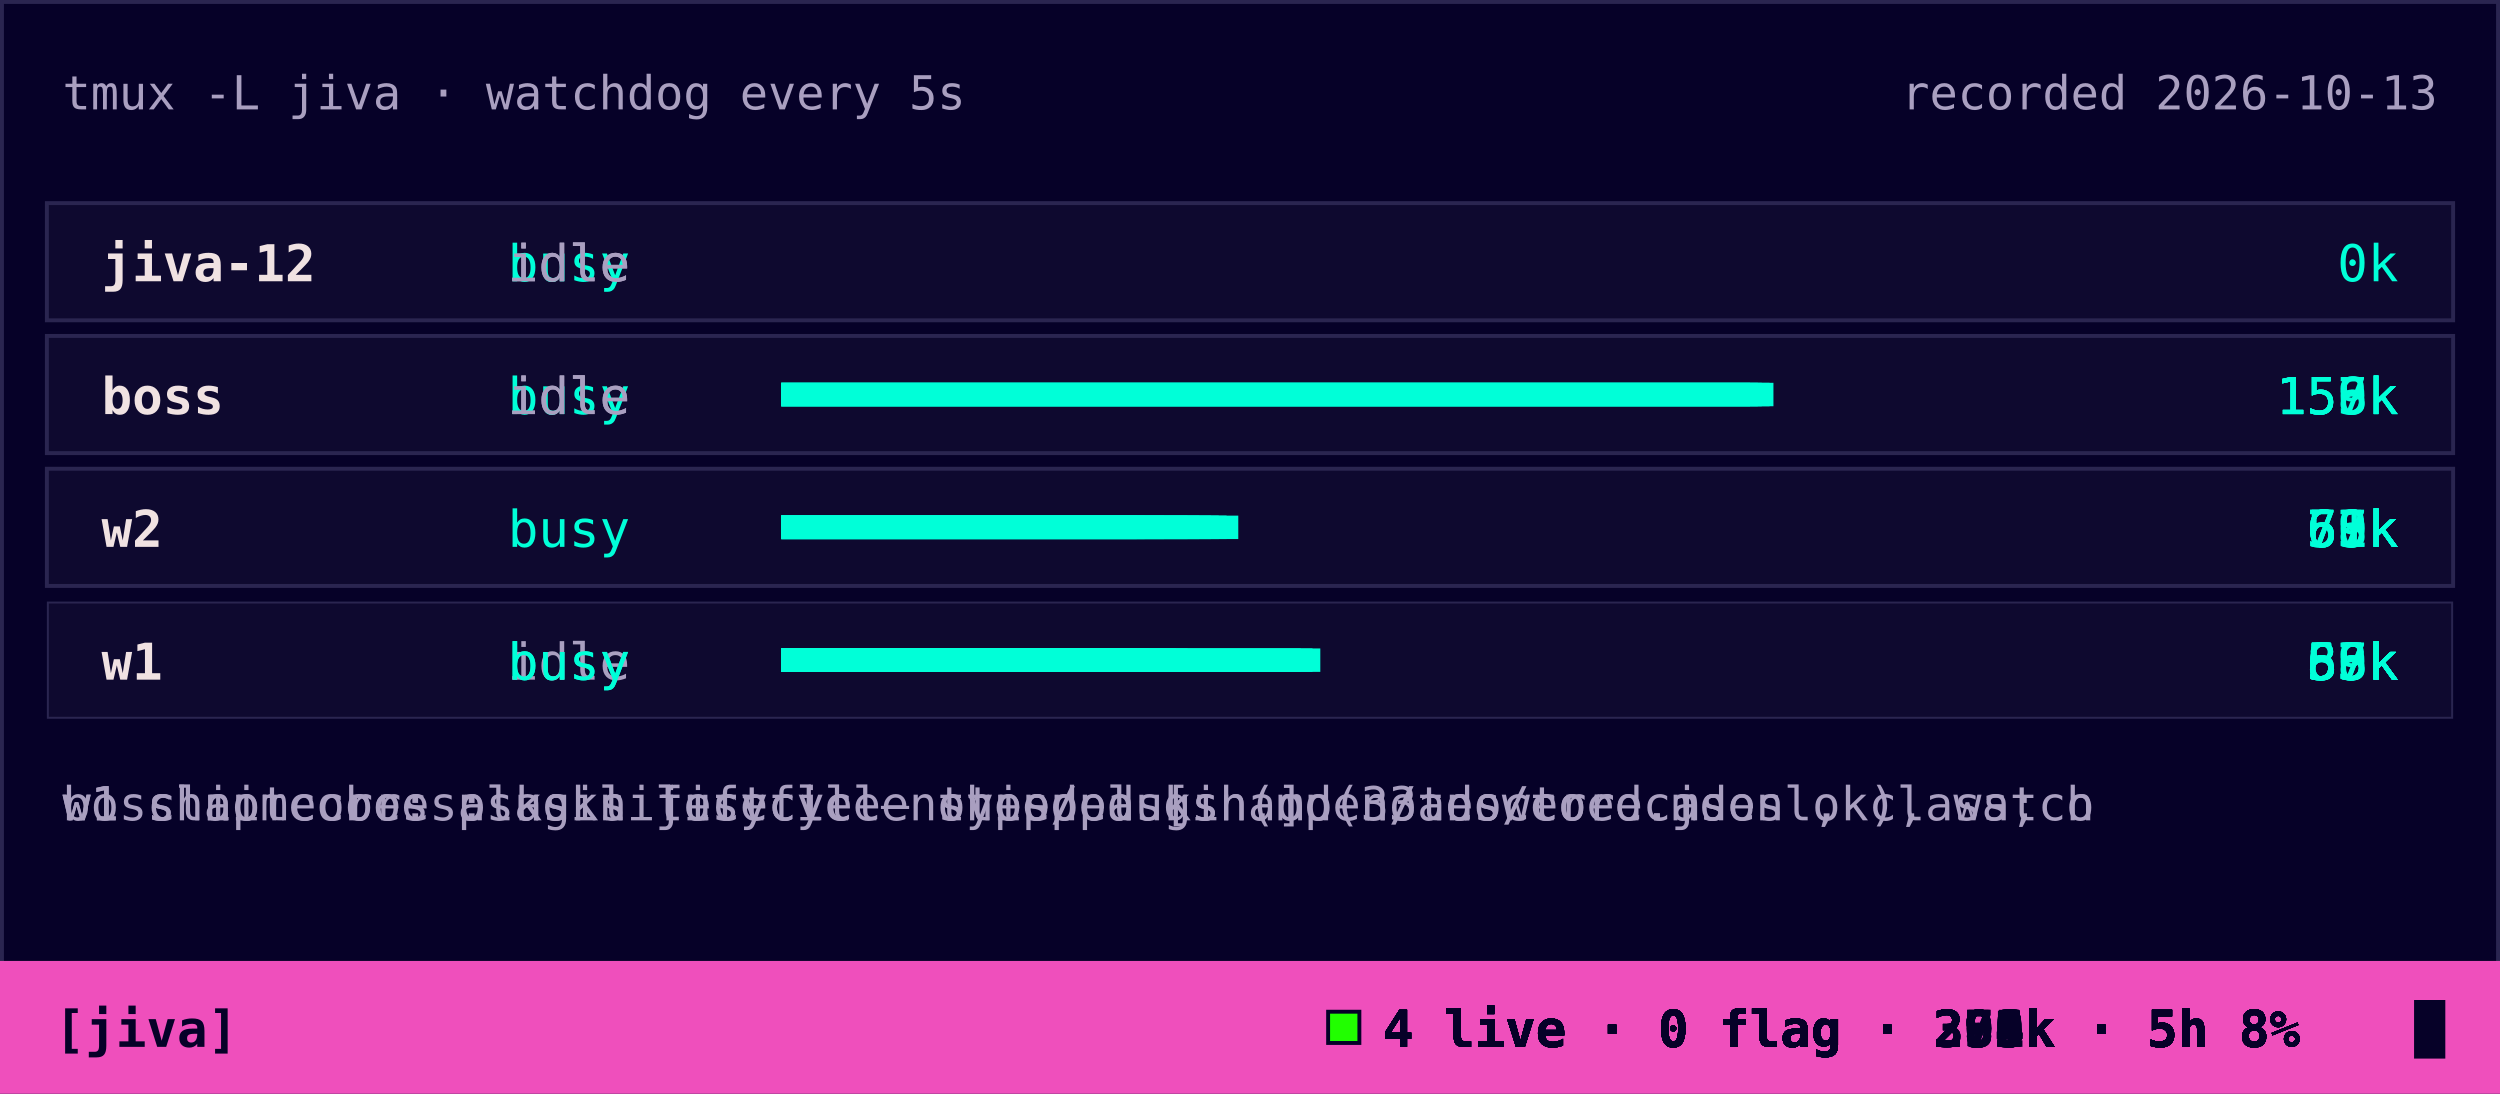
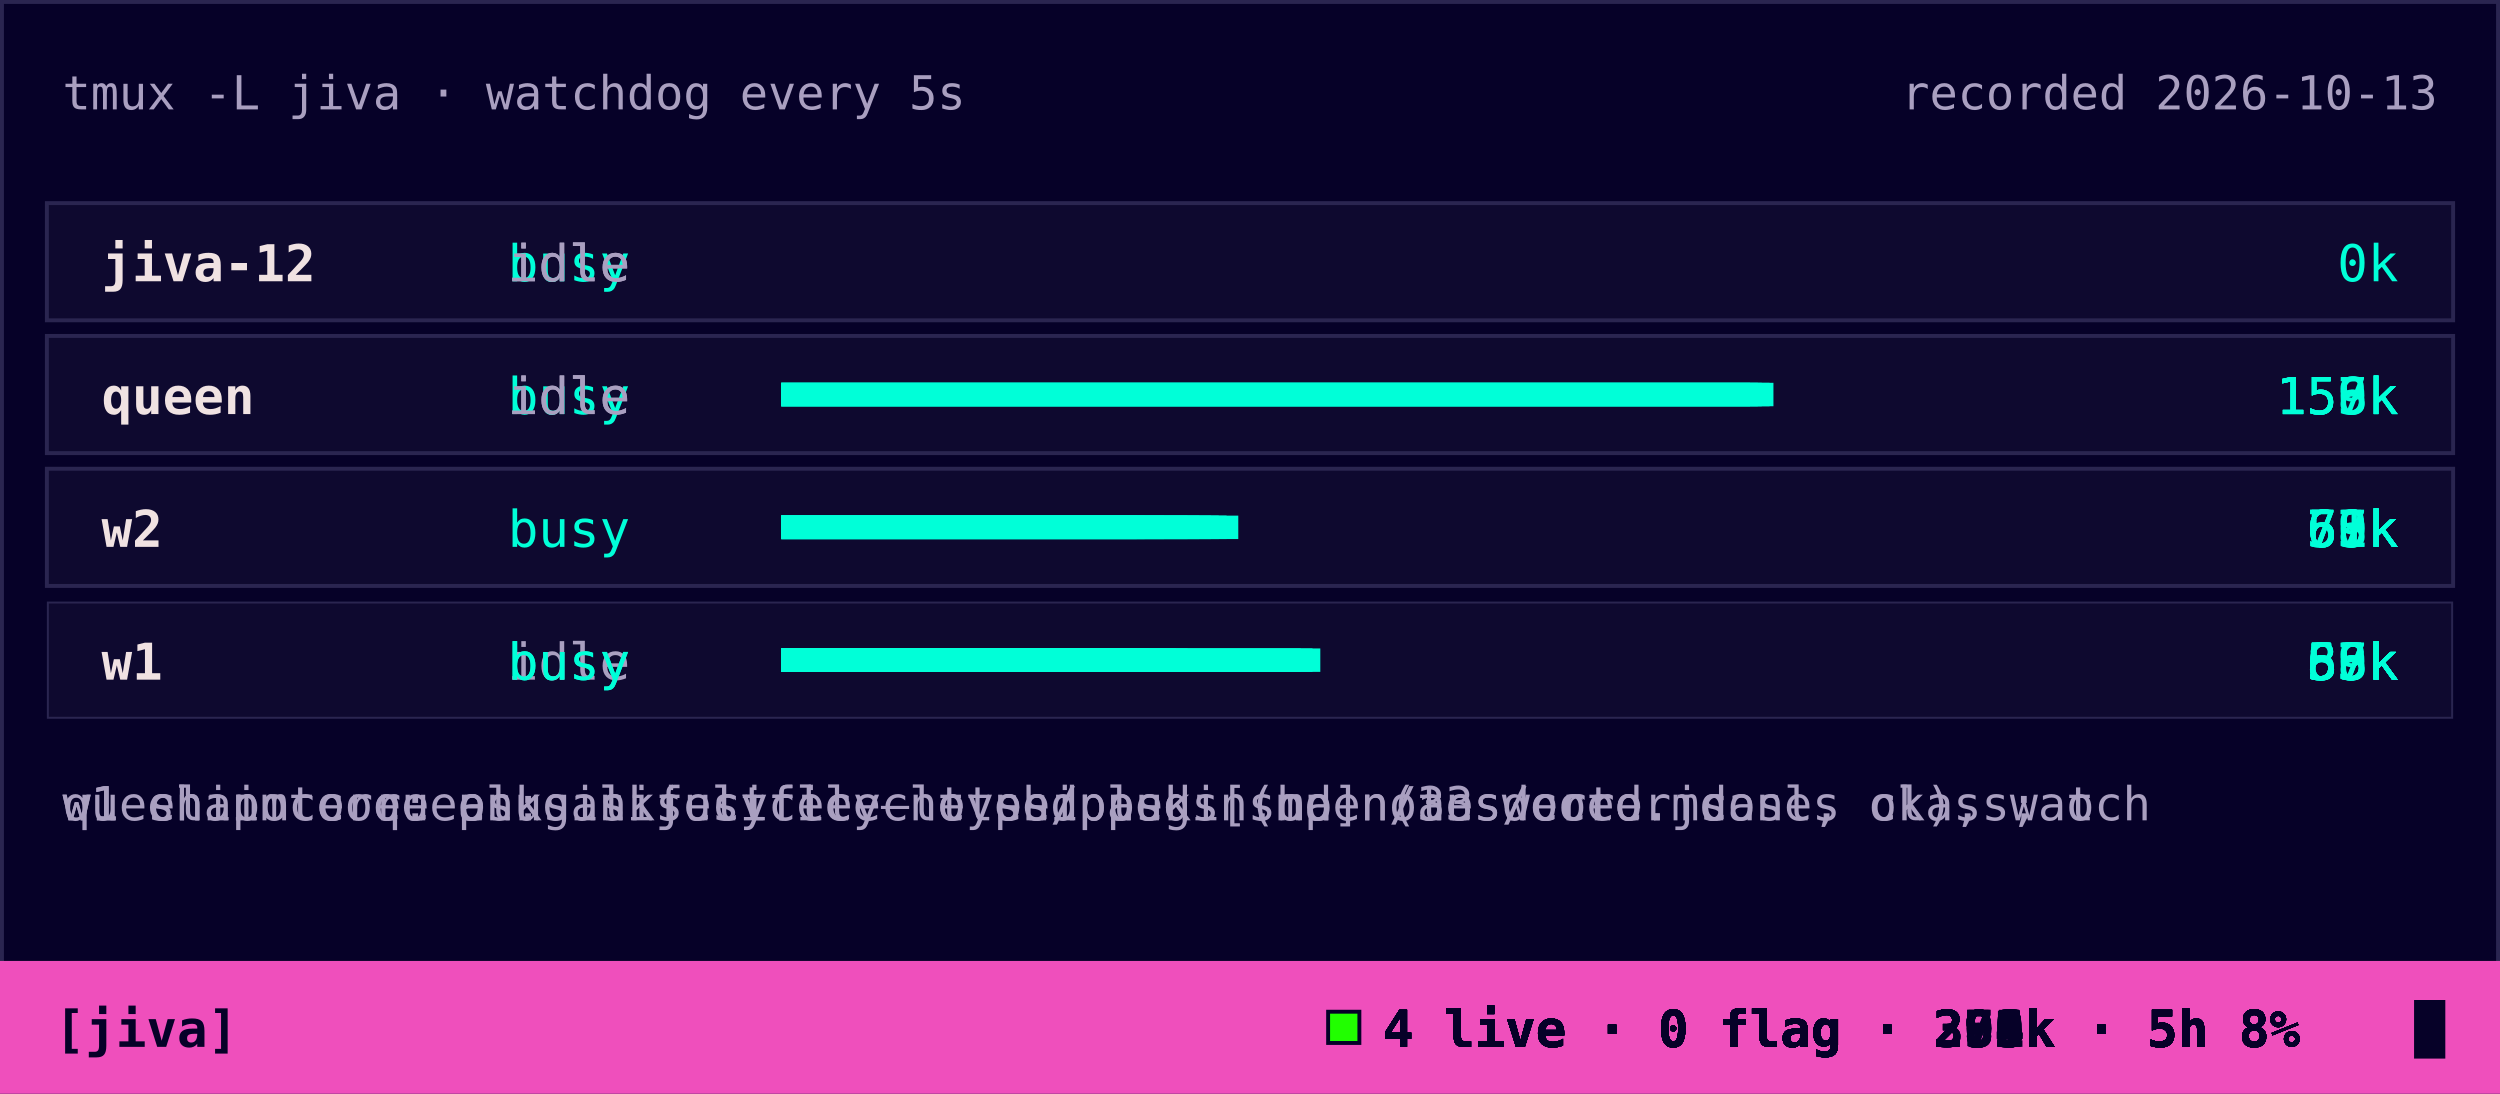
<svg xmlns="http://www.w3.org/2000/svg" viewBox="0 0 640 280" width="640" height="280" font-family="JetBrains Mono, ui-monospace, Menlo, monospace" role="img" aria-labelledby="ht">
  <rect width="640" height="280" fill="#060128" />
  <rect x=".5" y=".5" width="639" height="279" fill="none" stroke="#2a2550" />
  <text x="16" y="28" fill="#a99fc0" font-size="12" font-weight="400">tmux -L jiva · watchdog every 5s</text>
  <text x="624" y="28" fill="#a99fc0" font-size="12" font-weight="400" text-anchor="end">recorded 2026-10-13</text>
  <clipPath id="notch" clipPathUnits="objectBoundingBox">
    <polygon points="0.0,0.0 1.0,0.0 1.0,1.0 0.62,1.0 0.62,1.0 0.38,1.0 0.38,1.0 0.0,1.0">
      <animate attributeName="points" dur="19.2s" repeatCount="indefinite" keyTimes="0;0.255;0.302;0.333;0.372;0.411;1" values="0.0,0.0 1.0,0.0 1.0,1.0 0.62,1.0 0.62,1.0 0.38,1.0 0.38,1.0 0.0,1.0;0.0,0.0 1.0,0.0 1.0,1.0 0.62,1.0 0.62,1.0 0.38,1.0 0.38,1.0 0.0,1.0;0.0,0.0 1.0,0.0 1.0,1.0 0.62,1.0 0.62,0.4 0.38,0.4 0.38,1.0 0.0,1.0;0.38,0.0 0.62,0.0 0.62,0.0 0.62,0.0 0.62,0.0 0.38,0.0 0.38,0.0 0.38,0.0;0.0,0.0 1.0,0.0 1.0,1.0 0.62,1.0 0.62,0.4 0.38,0.4 0.38,1.0 0.0,1.0;0.0,0.0 1.0,0.0 1.0,1.0 0.62,1.0 0.62,1.0 0.38,1.0 0.38,1.0 0.0,1.0;0.0,0.0 1.0,0.0 1.0,1.0 0.62,1.0 0.62,1.0 0.38,1.0 0.38,1.0 0.0,1.0" />
    </polygon>
  </clipPath>
  <g>
    <rect x="12" y="52" width="616" height="30" fill="#0e092f" stroke="#2a2550" />
    <text x="26" y="72" fill="#f0e2e2" font-size="13" font-weight="600">jiva-12</text>
    <text x="130" y="72" fill="#a99fc0" font-size="13" font-weight="400">idle<animate attributeName="opacity" calcMode="discrete" dur="19.2s" repeatCount="indefinite" keyTimes="0;0.375" values="1;0" />
    </text>
    <text x="130" y="72" fill="#00ffd8" font-size="13" font-weight="400">busy<animate attributeName="opacity" calcMode="discrete" dur="19.2s" repeatCount="indefinite" keyTimes="0;0.375;0.458" values="0;1;0" />
    </text>
    <text x="130" y="72" fill="#a99fc0" font-size="13" font-weight="400">idle<animate attributeName="opacity" calcMode="discrete" dur="19.2s" repeatCount="indefinite" keyTimes="0;0.458;1" values="0;1;0" />
    </text>
    <text x="614" y="72" fill="#00ffd8" font-size="13" font-weight="400" text-anchor="end">0k<animate attributeName="opacity" calcMode="discrete" dur="19.2s" repeatCount="indefinite" keyTimes="0;1" values="1;0" />
    </text>
    <rect x="200" y="64" height="6" width="0" fill="#00ffd8">
      <animate attributeName="opacity" calcMode="discrete" dur="19.2s" repeatCount="indefinite" keyTimes="0;1" values="1;0" />
    </rect>
  </g>
  <g>
    <rect x="12" y="86" width="616" height="30" fill="#0e092f" stroke="#2a2550" />
-     <text x="26" y="106" fill="#f0e2e2" font-size="13" font-weight="600">boss</text>
+     <text x="26" y="106" fill="#f0e2e2" font-size="13" font-weight="600">queen</text>
    <text x="130" y="106" fill="#a99fc0" font-size="13" font-weight="400">idle<animate attributeName="opacity" calcMode="discrete" dur="19.2s" repeatCount="indefinite" keyTimes="0;0.042" values="1;0" />
    </text>
    <text x="130" y="106" fill="#00ffd8" font-size="13" font-weight="400">busy<animate attributeName="opacity" calcMode="discrete" dur="19.2s" repeatCount="indefinite" keyTimes="0;0.042;0.458" values="0;1;0" />
    </text>
    <text x="130" y="106" fill="#a99fc0" font-size="13" font-weight="400">idle<animate attributeName="opacity" calcMode="discrete" dur="19.2s" repeatCount="indefinite" keyTimes="0;0.458;1" values="0;1;0" />
    </text>
    <text x="614" y="106" fill="#00ffd8" font-size="13" font-weight="400" text-anchor="end">155k<animate attributeName="opacity" calcMode="discrete" dur="19.2s" repeatCount="indefinite" keyTimes="0;0.042" values="1;0" />
    </text>
    <text x="614" y="106" fill="#00ffd8" font-size="13" font-weight="400" text-anchor="end">156k<animate attributeName="opacity" calcMode="discrete" dur="19.2s" repeatCount="indefinite" keyTimes="0;0.042;0.208" values="0;1;0" />
    </text>
    <text x="614" y="106" fill="#00ffd8" font-size="13" font-weight="400" text-anchor="end">157k<animate attributeName="opacity" calcMode="discrete" dur="19.2s" repeatCount="indefinite" keyTimes="0;0.208;0.375" values="0;1;0" />
    </text>
    <text x="614" y="106" fill="#00ffd8" font-size="13" font-weight="400" text-anchor="end">158k<animate attributeName="opacity" calcMode="discrete" dur="19.2s" repeatCount="indefinite" keyTimes="0;0.375;0.458" values="0;1;0" />
    </text>
    <text x="614" y="106" fill="#00ffd8" font-size="13" font-weight="400" text-anchor="end">159k<animate attributeName="opacity" calcMode="discrete" dur="19.2s" repeatCount="indefinite" keyTimes="0;0.458;1" values="0;1;0" />
    </text>
    <rect x="200" y="98" height="6" width="248" fill="#00ffd8">
      <animate attributeName="opacity" calcMode="discrete" dur="19.2s" repeatCount="indefinite" keyTimes="0;0.042" values="1;0" />
    </rect>
    <rect x="200" y="98" height="6" width="250" fill="#00ffd8">
      <animate attributeName="opacity" calcMode="discrete" dur="19.2s" repeatCount="indefinite" keyTimes="0;0.042;0.208" values="0;1;0" />
    </rect>
    <rect x="200" y="98" height="6" width="251" fill="#00ffd8">
      <animate attributeName="opacity" calcMode="discrete" dur="19.2s" repeatCount="indefinite" keyTimes="0;0.208;0.375" values="0;1;0" />
    </rect>
    <rect x="200" y="98" height="6" width="253" fill="#00ffd8">
      <animate attributeName="opacity" calcMode="discrete" dur="19.2s" repeatCount="indefinite" keyTimes="0;0.375;0.458" values="0;1;0" />
    </rect>
    <rect x="200" y="98" height="6" width="254" fill="#00ffd8">
      <animate attributeName="opacity" calcMode="discrete" dur="19.2s" repeatCount="indefinite" keyTimes="0;0.458;1" values="0;1;0" />
    </rect>
  </g>
  <g>
    <rect x="12" y="120" width="616" height="30" fill="#0e092f" stroke="#2a2550" />
    <text x="26" y="140" fill="#f0e2e2" font-size="13" font-weight="600">w2</text>
    <text x="130" y="140" fill="#00ffd8" font-size="13" font-weight="400">busy<animate attributeName="opacity" calcMode="discrete" dur="19.2s" repeatCount="indefinite" keyTimes="0;1" values="1;0" />
    </text>
    <text x="614" y="140" fill="#00ffd8" font-size="13" font-weight="400" text-anchor="end">57k<animate attributeName="opacity" calcMode="discrete" dur="19.2s" repeatCount="indefinite" keyTimes="0;0.042" values="1;0" />
    </text>
    <text x="614" y="140" fill="#00ffd8" font-size="13" font-weight="400" text-anchor="end">58k<animate attributeName="opacity" calcMode="discrete" dur="19.2s" repeatCount="indefinite" keyTimes="0;0.042;0.25" values="0;1;0" />
    </text>
    <text x="614" y="140" fill="#00ffd8" font-size="13" font-weight="400" text-anchor="end">61k<animate attributeName="opacity" calcMode="discrete" dur="19.2s" repeatCount="indefinite" keyTimes="0;0.25;0.5" values="0;1;0" />
    </text>
    <text x="614" y="140" fill="#00ffd8" font-size="13" font-weight="400" text-anchor="end">65k<animate attributeName="opacity" calcMode="discrete" dur="19.2s" repeatCount="indefinite" keyTimes="0;0.5;0.542" values="0;1;0" />
    </text>
    <text x="614" y="140" fill="#00ffd8" font-size="13" font-weight="400" text-anchor="end">67k<animate attributeName="opacity" calcMode="discrete" dur="19.2s" repeatCount="indefinite" keyTimes="0;0.542;0.625" values="0;1;0" />
    </text>
    <text x="614" y="140" fill="#00ffd8" font-size="13" font-weight="400" text-anchor="end">69k<animate attributeName="opacity" calcMode="discrete" dur="19.2s" repeatCount="indefinite" keyTimes="0;0.625;0.75" values="0;1;0" />
    </text>
    <text x="614" y="140" fill="#00ffd8" font-size="13" font-weight="400" text-anchor="end">70k<animate attributeName="opacity" calcMode="discrete" dur="19.2s" repeatCount="indefinite" keyTimes="0;0.75;0.792" values="0;1;0" />
    </text>
    <text x="614" y="140" fill="#00ffd8" font-size="13" font-weight="400" text-anchor="end">71k<animate attributeName="opacity" calcMode="discrete" dur="19.2s" repeatCount="indefinite" keyTimes="0;0.792;0.833" values="0;1;0" />
    </text>
    <text x="614" y="140" fill="#00ffd8" font-size="13" font-weight="400" text-anchor="end">73k<animate attributeName="opacity" calcMode="discrete" dur="19.2s" repeatCount="indefinite" keyTimes="0;0.833;1" values="0;1;0" />
    </text>
    <rect x="200" y="132" height="6" width="91" fill="#00ffd8">
      <animate attributeName="opacity" calcMode="discrete" dur="19.2s" repeatCount="indefinite" keyTimes="0;0.042" values="1;0" />
    </rect>
    <rect x="200" y="132" height="6" width="93" fill="#00ffd8">
      <animate attributeName="opacity" calcMode="discrete" dur="19.2s" repeatCount="indefinite" keyTimes="0;0.042;0.25" values="0;1;0" />
    </rect>
    <rect x="200" y="132" height="6" width="98" fill="#00ffd8">
      <animate attributeName="opacity" calcMode="discrete" dur="19.2s" repeatCount="indefinite" keyTimes="0;0.25;0.5" values="0;1;0" />
    </rect>
    <rect x="200" y="132" height="6" width="104" fill="#00ffd8">
      <animate attributeName="opacity" calcMode="discrete" dur="19.2s" repeatCount="indefinite" keyTimes="0;0.5;0.542" values="0;1;0" />
    </rect>
    <rect x="200" y="132" height="6" width="107" fill="#00ffd8">
      <animate attributeName="opacity" calcMode="discrete" dur="19.2s" repeatCount="indefinite" keyTimes="0;0.542;0.625" values="0;1;0" />
    </rect>
    <rect x="200" y="132" height="6" width="110" fill="#00ffd8">
      <animate attributeName="opacity" calcMode="discrete" dur="19.2s" repeatCount="indefinite" keyTimes="0;0.625;0.75" values="0;1;0" />
    </rect>
    <rect x="200" y="132" height="6" width="112" fill="#00ffd8">
      <animate attributeName="opacity" calcMode="discrete" dur="19.2s" repeatCount="indefinite" keyTimes="0;0.75;0.792" values="0;1;0" />
    </rect>
    <rect x="200" y="132" height="6" width="114" fill="#00ffd8">
      <animate attributeName="opacity" calcMode="discrete" dur="19.2s" repeatCount="indefinite" keyTimes="0;0.792;0.833" values="0;1;0" />
    </rect>
    <rect x="200" y="132" height="6" width="117" fill="#00ffd8">
      <animate attributeName="opacity" calcMode="discrete" dur="19.2s" repeatCount="indefinite" keyTimes="0;0.833;1" values="0;1;0" />
    </rect>
  </g>
  <g clip-path="url(#notch)">
    <rect x="12" y="154" width="616" height="30" fill="#0e092f" stroke="#2a2550" />
    <text x="26" y="174" fill="#f0e2e2" font-size="13" font-weight="600">w1</text>
    <text x="130" y="174" fill="#00ffd8" font-size="13" font-weight="400">busy<animate attributeName="opacity" calcMode="discrete" dur="19.2s" repeatCount="indefinite" keyTimes="0;0.125" values="1;0" />
    </text>
    <text x="130" y="174" fill="#a99fc0" font-size="13" font-weight="400">idle<animate attributeName="opacity" calcMode="discrete" dur="19.2s" repeatCount="indefinite" keyTimes="0;0.125;0.333" values="0;1;0" />
    </text>
    <text x="130" y="174" fill="#00ffd8" font-size="13" font-weight="400">busy<animate attributeName="opacity" calcMode="discrete" dur="19.2s" repeatCount="indefinite" keyTimes="0;0.333;1" values="0;1;0" />
    </text>
    <text x="614" y="174" fill="#00ffd8" font-size="13" font-weight="400" text-anchor="end">83k<animate attributeName="opacity" calcMode="discrete" dur="19.2s" repeatCount="indefinite" keyTimes="0;0.042" values="1;0" />
    </text>
    <text x="614" y="174" fill="#00ffd8" font-size="13" font-weight="400" text-anchor="end">85k<animate attributeName="opacity" calcMode="discrete" dur="19.2s" repeatCount="indefinite" keyTimes="0;0.042;0.125" values="0;1;0" />
    </text>
    <text x="614" y="174" fill="#00ffd8" font-size="13" font-weight="400" text-anchor="end">86k<animate attributeName="opacity" calcMode="discrete" dur="19.2s" repeatCount="indefinite" keyTimes="0;0.125;0.333" values="0;1;0" />
    </text>
    <text x="614" y="174" fill="#00ffd8" font-size="13" font-weight="400" text-anchor="end">37k<animate attributeName="opacity" calcMode="discrete" dur="19.2s" repeatCount="indefinite" keyTimes="0;0.333;0.375" values="0;1;0" />
    </text>
    <text x="614" y="174" fill="#00ffd8" font-size="13" font-weight="400" text-anchor="end">53k<animate attributeName="opacity" calcMode="discrete" dur="19.2s" repeatCount="indefinite" keyTimes="0;0.375;0.458" values="0;1;0" />
    </text>
    <text x="614" y="174" fill="#00ffd8" font-size="13" font-weight="400" text-anchor="end">55k<animate attributeName="opacity" calcMode="discrete" dur="19.2s" repeatCount="indefinite" keyTimes="0;0.458;0.5" values="0;1;0" />
    </text>
    <text x="614" y="174" fill="#00ffd8" font-size="13" font-weight="400" text-anchor="end">57k<animate attributeName="opacity" calcMode="discrete" dur="19.2s" repeatCount="indefinite" keyTimes="0;0.5;0.542" values="0;1;0" />
    </text>
    <text x="614" y="174" fill="#00ffd8" font-size="13" font-weight="400" text-anchor="end">58k<animate attributeName="opacity" calcMode="discrete" dur="19.2s" repeatCount="indefinite" keyTimes="0;0.542;0.625" values="0;1;0" />
    </text>
    <text x="614" y="174" fill="#00ffd8" font-size="13" font-weight="400" text-anchor="end">59k<animate attributeName="opacity" calcMode="discrete" dur="19.2s" repeatCount="indefinite" keyTimes="0;0.625;0.75" values="0;1;0" />
    </text>
    <text x="614" y="174" fill="#00ffd8" font-size="13" font-weight="400" text-anchor="end">63k<animate attributeName="opacity" calcMode="discrete" dur="19.2s" repeatCount="indefinite" keyTimes="0;0.75;0.917" values="0;1;0" />
    </text>
    <text x="614" y="174" fill="#00ffd8" font-size="13" font-weight="400" text-anchor="end">65k<animate attributeName="opacity" calcMode="discrete" dur="19.2s" repeatCount="indefinite" keyTimes="0;0.917;1" values="0;1;0" />
    </text>
    <rect x="200" y="166" height="6" width="133" fill="#00ffd8">
      <animate attributeName="opacity" calcMode="discrete" dur="19.2s" repeatCount="indefinite" keyTimes="0;0.042" values="1;0" />
    </rect>
    <rect x="200" y="166" height="6" width="136" fill="#00ffd8">
      <animate attributeName="opacity" calcMode="discrete" dur="19.2s" repeatCount="indefinite" keyTimes="0;0.042;0.125" values="0;1;0" />
    </rect>
    <rect x="200" y="166" height="6" width="138" fill="#00ffd8">
      <animate attributeName="opacity" calcMode="discrete" dur="19.2s" repeatCount="indefinite" keyTimes="0;0.125;0.333" values="0;1;0" />
    </rect>
    <rect x="200" y="166" height="6" width="59" fill="#00ffd8">
      <animate attributeName="opacity" calcMode="discrete" dur="19.2s" repeatCount="indefinite" keyTimes="0;0.333;0.375" values="0;1;0" />
    </rect>
    <rect x="200" y="166" height="6" width="85" fill="#00ffd8">
      <animate attributeName="opacity" calcMode="discrete" dur="19.2s" repeatCount="indefinite" keyTimes="0;0.375;0.458" values="0;1;0" />
    </rect>
    <rect x="200" y="166" height="6" width="88" fill="#00ffd8">
      <animate attributeName="opacity" calcMode="discrete" dur="19.2s" repeatCount="indefinite" keyTimes="0;0.458;0.5" values="0;1;0" />
    </rect>
    <rect x="200" y="166" height="6" width="91" fill="#00ffd8">
      <animate attributeName="opacity" calcMode="discrete" dur="19.2s" repeatCount="indefinite" keyTimes="0;0.5;0.542" values="0;1;0" />
    </rect>
    <rect x="200" y="166" height="6" width="93" fill="#00ffd8">
      <animate attributeName="opacity" calcMode="discrete" dur="19.2s" repeatCount="indefinite" keyTimes="0;0.542;0.625" values="0;1;0" />
    </rect>
    <rect x="200" y="166" height="6" width="94" fill="#00ffd8">
      <animate attributeName="opacity" calcMode="discrete" dur="19.2s" repeatCount="indefinite" keyTimes="0;0.625;0.75" values="0;1;0" />
    </rect>
    <rect x="200" y="166" height="6" width="101" fill="#00ffd8">
      <animate attributeName="opacity" calcMode="discrete" dur="19.2s" repeatCount="indefinite" keyTimes="0;0.75;0.917" values="0;1;0" />
    </rect>
    <rect x="200" y="166" height="6" width="104" fill="#00ffd8">
      <animate attributeName="opacity" calcMode="discrete" dur="19.2s" repeatCount="indefinite" keyTimes="0;0.917;1" values="0;1;0" />
    </rect>
  </g>
  <text x="16" y="210" fill="#a99fc0" font-size="12" font-weight="400">w1 ship core: asks lifecycle — typed asks (open/answered.jsonl, class; o<animate attributeName="opacity" calcMode="discrete" dur="19.2s" repeatCount="indefinite" keyTimes="0;0.292" values="1;0" />
  </text>
-   <text x="16" y="210" fill="#a99fc0" font-size="12" font-weight="400">boss note boss: asks lifecycle shipped [sha] (33 doctor cases ok), watch<animate attributeName="opacity" calcMode="discrete" dur="19.2s" repeatCount="indefinite" keyTimes="0;0.292;0.375" values="0;1;0" />
+   <text x="16" y="210" fill="#a99fc0" font-size="12" font-weight="400">queen note queen: asks lifecycle shipped [sha] (33 doctor cases ok), watch<animate attributeName="opacity" calcMode="discrete" dur="19.2s" repeatCount="indefinite" keyTimes="0;0.292;0.375" values="0;1;0" />
  </text>
  <text x="16" y="210" fill="#a99fc0" font-size="12" font-weight="400">w1 claim core plugin justfile notes/plugin.md notes/core.md<animate attributeName="opacity" calcMode="discrete" dur="19.2s" repeatCount="indefinite" keyTimes="0;0.375;1" values="0;1;0" />
  </text>
  <rect x="0" y="246" width="640" height="34" fill="#ef4fbc" />
  <text x="14" y="268" fill="#060128" font-size="13" font-weight="700">[jiva]</text>
  <rect x="340" y="259" width="8" height="8" fill="#21ff00" stroke="#060128" />
  <text x="354" y="268" fill="#060128" font-size="13" font-weight="700">4 live · 0 flag · 296k · 5h 8%<animate attributeName="opacity" calcMode="discrete" dur="19.2s" repeatCount="indefinite" keyTimes="0;0.042" values="1;0" />
  </text>
  <text x="354" y="268" fill="#060128" font-size="13" font-weight="700">4 live · 0 flag · 300k · 5h 8%<animate attributeName="opacity" calcMode="discrete" dur="19.2s" repeatCount="indefinite" keyTimes="0;0.042;0.167" values="0;1;0" />
  </text>
  <text x="354" y="268" fill="#060128" font-size="13" font-weight="700">4 live · 0 flag · 301k · 5h 8%<animate attributeName="opacity" calcMode="discrete" dur="19.2s" repeatCount="indefinite" keyTimes="0;0.167;0.208" values="0;1;0" />
  </text>
  <text x="354" y="268" fill="#060128" font-size="13" font-weight="700">4 live · 0 flag · 302k · 5h 8%<animate attributeName="opacity" calcMode="discrete" dur="19.2s" repeatCount="indefinite" keyTimes="0;0.208;0.25" values="0;1;0" />
  </text>
  <text x="354" y="268" fill="#060128" font-size="13" font-weight="700">4 live · 0 flag · 305k · 5h 8%<animate attributeName="opacity" calcMode="discrete" dur="19.2s" repeatCount="indefinite" keyTimes="0;0.25;0.333" values="0;1;0" />
  </text>
  <text x="354" y="268" fill="#060128" font-size="13" font-weight="700">4 live · 0 flag · 256k · 5h 8%<animate attributeName="opacity" calcMode="discrete" dur="19.2s" repeatCount="indefinite" keyTimes="0;0.333;0.375" values="0;1;0" />
  </text>
  <text x="354" y="268" fill="#060128" font-size="13" font-weight="700">4 live · 0 flag · 273k · 5h 8%<animate attributeName="opacity" calcMode="discrete" dur="19.2s" repeatCount="indefinite" keyTimes="0;0.375;0.458" values="0;1;0" />
  </text>
  <text x="354" y="268" fill="#060128" font-size="13" font-weight="700">4 live · 0 flag · 276k · 5h 8%<animate attributeName="opacity" calcMode="discrete" dur="19.2s" repeatCount="indefinite" keyTimes="0;0.458;0.5" values="0;1;0" />
  </text>
  <text x="354" y="268" fill="#060128" font-size="13" font-weight="700">4 live · 0 flag · 282k · 5h 8%<animate attributeName="opacity" calcMode="discrete" dur="19.2s" repeatCount="indefinite" keyTimes="0;0.5;0.542" values="0;1;0" />
  </text>
  <text x="354" y="268" fill="#060128" font-size="13" font-weight="700">4 live · 0 flag · 284k · 5h 8%<animate attributeName="opacity" calcMode="discrete" dur="19.2s" repeatCount="indefinite" keyTimes="0;0.542;0.625" values="0;1;0" />
  </text>
  <text x="354" y="268" fill="#060128" font-size="13" font-weight="700">4 live · 0 flag · 288k · 5h 8%<animate attributeName="opacity" calcMode="discrete" dur="19.2s" repeatCount="indefinite" keyTimes="0;0.625;0.667" values="0;1;0" />
  </text>
  <text x="354" y="268" fill="#060128" font-size="13" font-weight="700">4 live · 0 flag · 289k · 5h 8%<animate attributeName="opacity" calcMode="discrete" dur="19.2s" repeatCount="indefinite" keyTimes="0;0.667;0.75" values="0;1;0" />
  </text>
  <text x="354" y="268" fill="#060128" font-size="13" font-weight="700">4 live · 0 flag · 293k · 5h 8%<animate attributeName="opacity" calcMode="discrete" dur="19.2s" repeatCount="indefinite" keyTimes="0;0.75;0.792" values="0;1;0" />
  </text>
  <text x="354" y="268" fill="#060128" font-size="13" font-weight="700">4 live · 0 flag · 294k · 5h 8%<animate attributeName="opacity" calcMode="discrete" dur="19.2s" repeatCount="indefinite" keyTimes="0;0.792;0.833" values="0;1;0" />
  </text>
  <text x="354" y="268" fill="#060128" font-size="13" font-weight="700">4 live · 0 flag · 296k · 5h 8%<animate attributeName="opacity" calcMode="discrete" dur="19.2s" repeatCount="indefinite" keyTimes="0;0.833;0.917" values="0;1;0" />
  </text>
  <text x="354" y="268" fill="#060128" font-size="13" font-weight="700">4 live · 0 flag · 298k · 5h 8%<animate attributeName="opacity" calcMode="discrete" dur="19.2s" repeatCount="indefinite" keyTimes="0;0.917;1" values="0;1;0" />
  </text>
  <rect x="618" y="256" width="8" height="15" fill="#060128">
    <animate attributeName="opacity" values="1;0" dur="1.1s" calcMode="discrete" repeatCount="indefinite" />
  </rect>
</svg>
